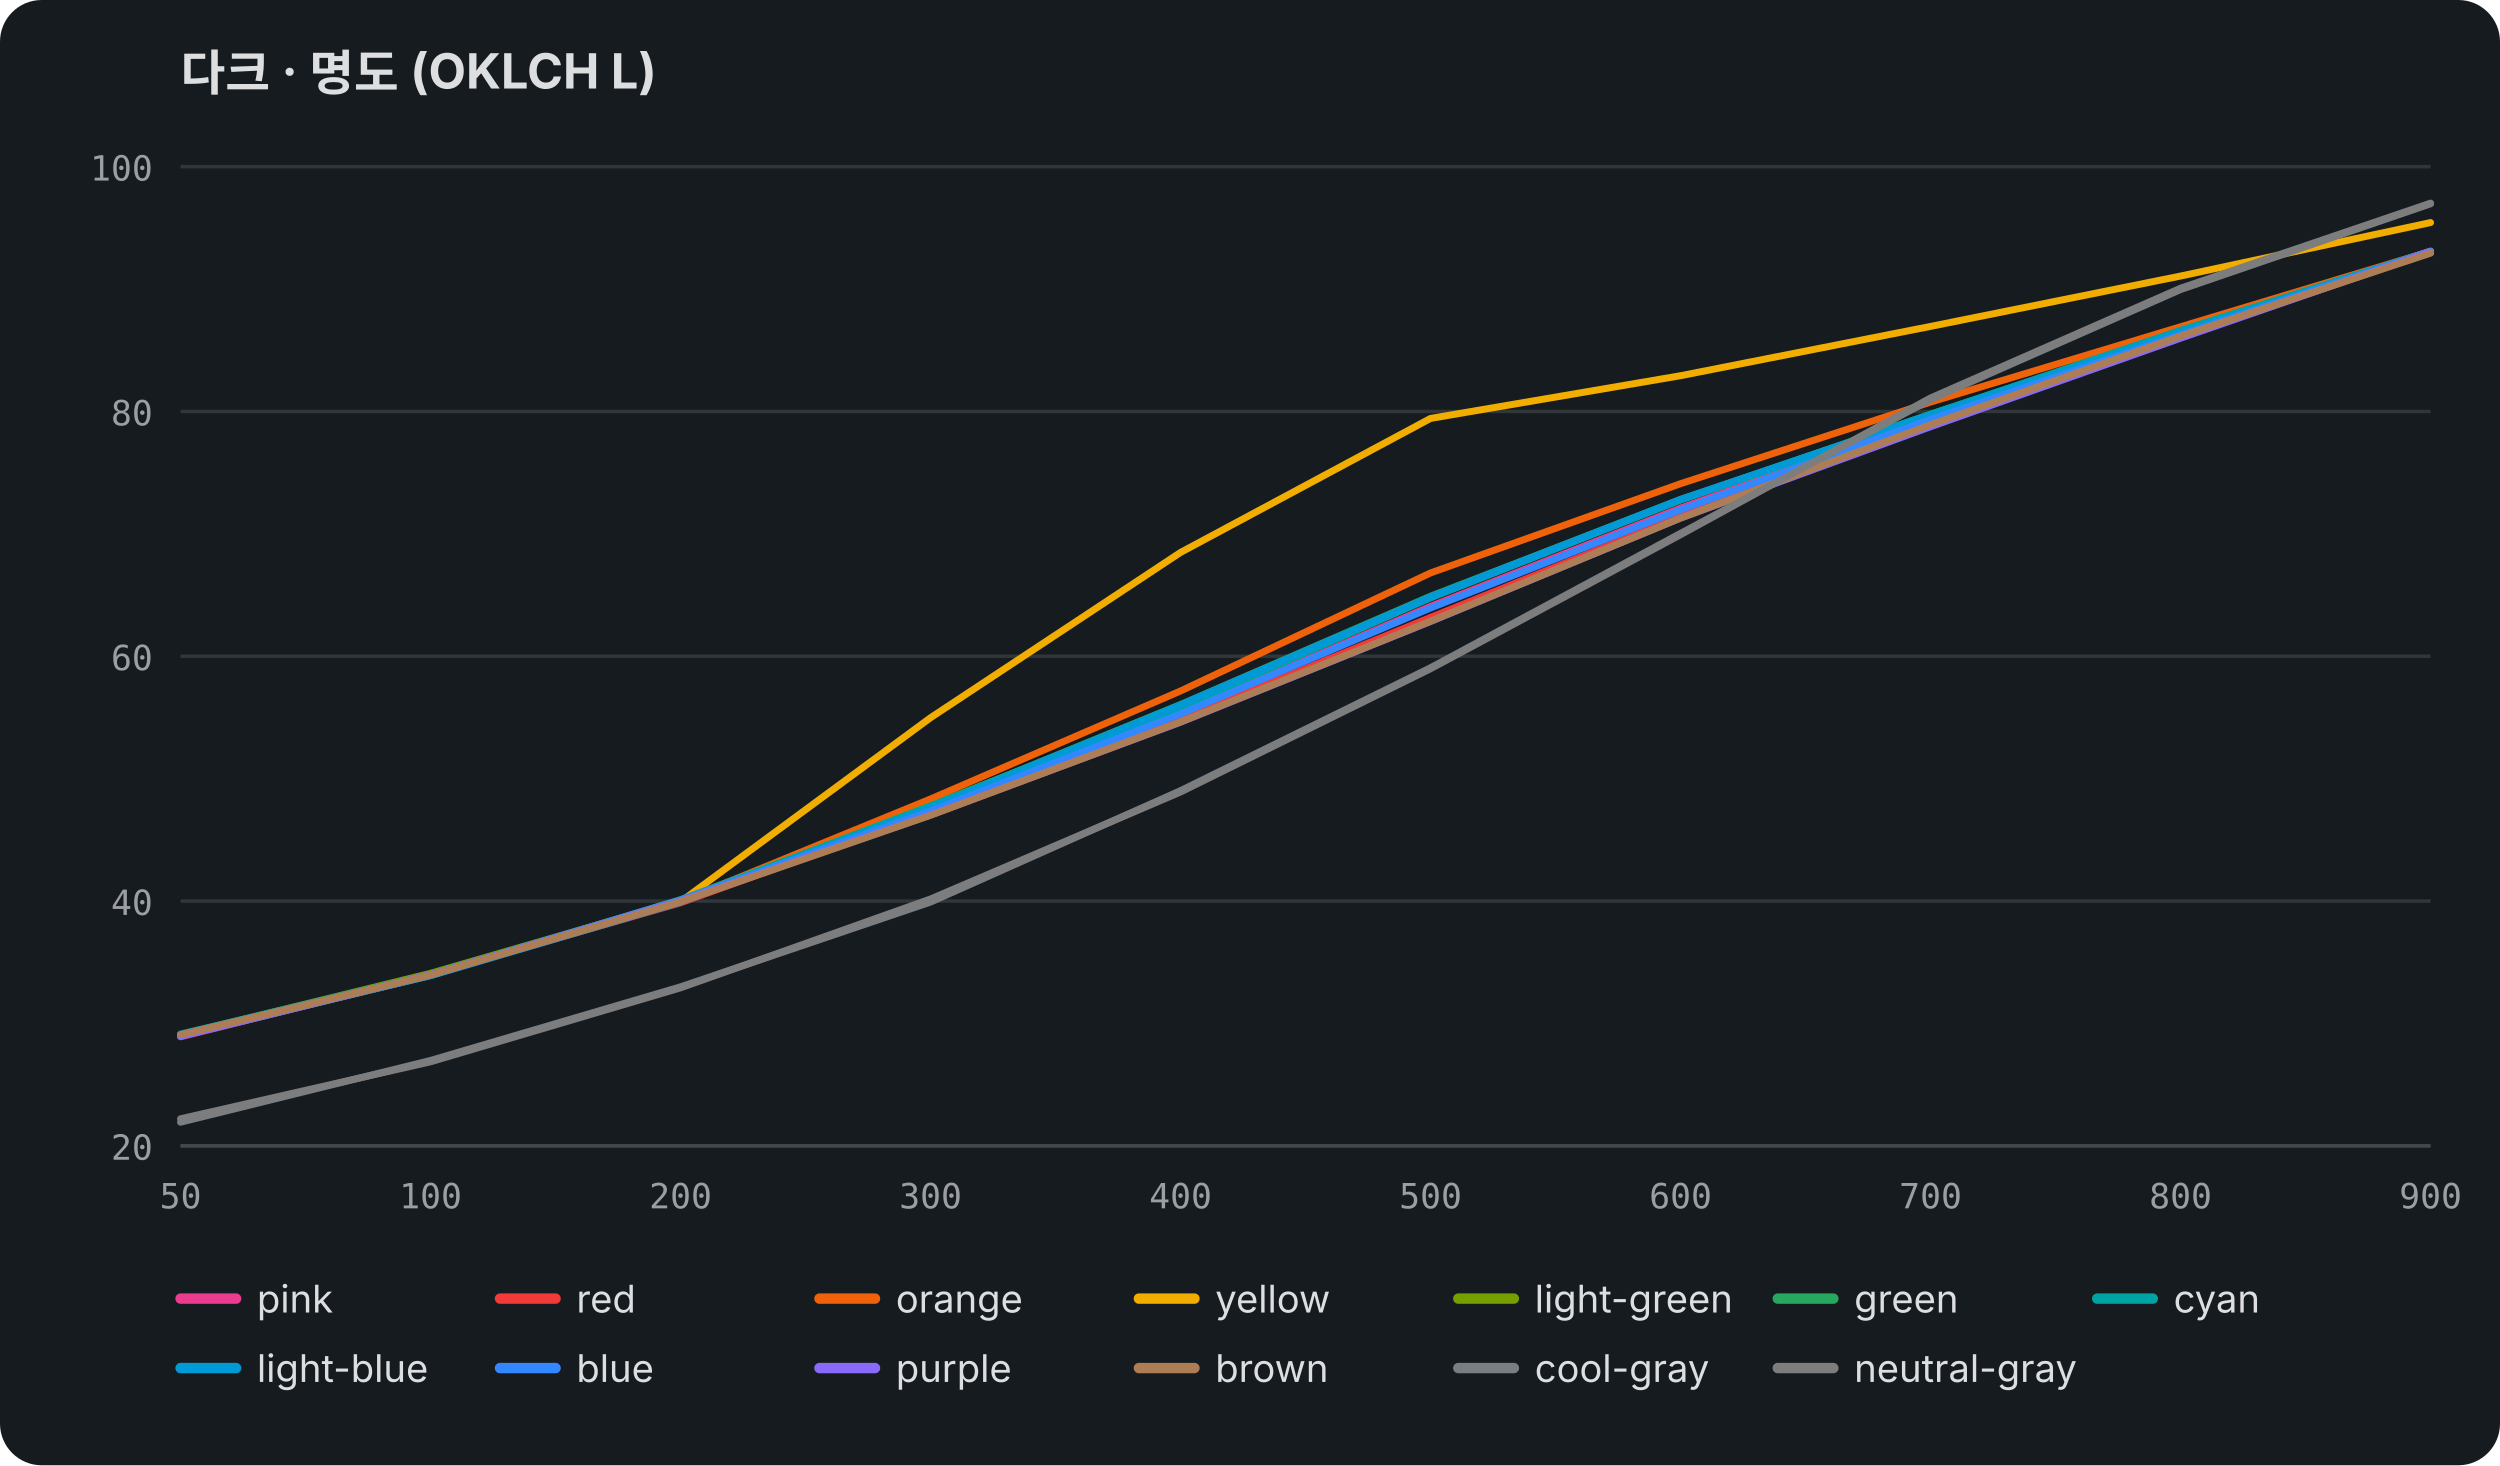
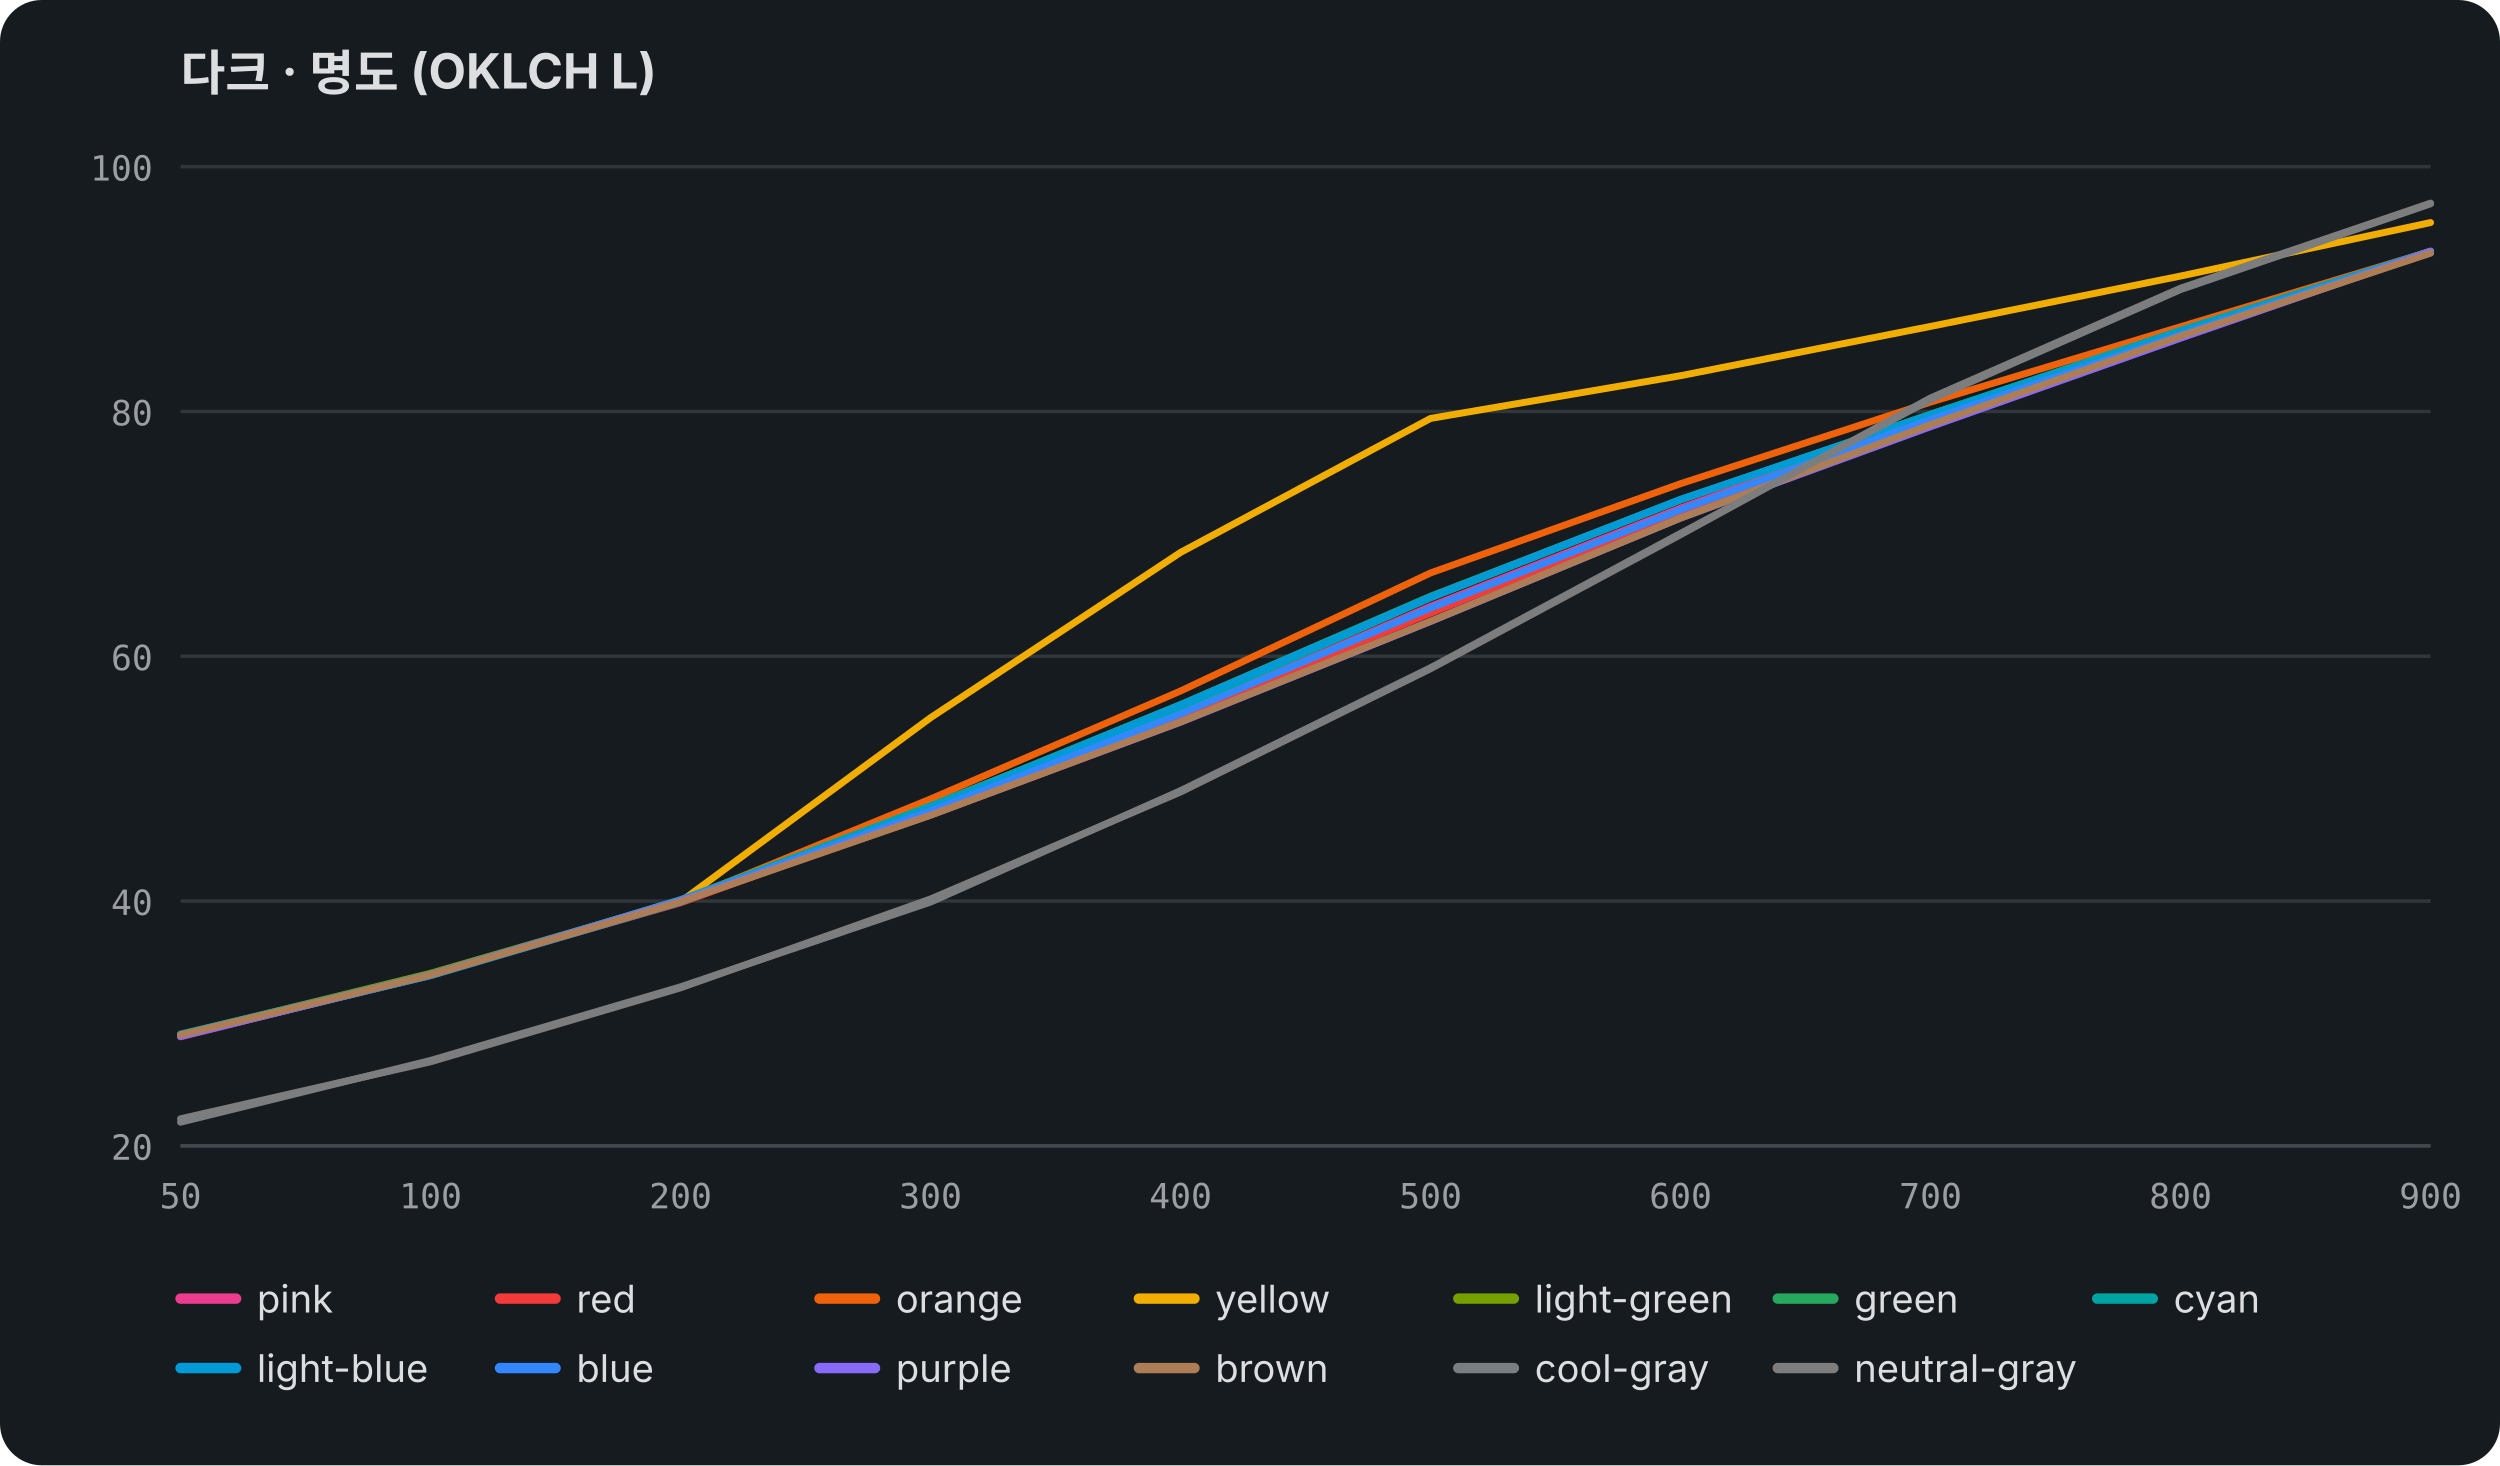
<svg xmlns="http://www.w3.org/2000/svg" width="720" height="422" viewBox="0 0 720 422">
  <rect width="720" height="422" rx="12" fill="#161b20" />
  <text x="52" y="26" font-family="ui-sans-serif, system-ui, -apple-system, 'Apple SD Gothic Neo', sans-serif" font-size="14" font-weight="700" fill="#dcdee0">다크 · 명도 (OKLCH L)</text>
  <line x1="52" x2="700" y1="330" y2="330" stroke="#31363b" stroke-width="1" />
  <text x="44" y="334" text-anchor="end" font-family="ui-monospace, SFMono-Regular, Menlo, monospace" font-size="10" fill="#9b9fa3">20</text>
  <line x1="52" x2="700" y1="259.5" y2="259.5" stroke="#31363b" stroke-width="1" />
  <text x="44" y="263.5" text-anchor="end" font-family="ui-monospace, SFMono-Regular, Menlo, monospace" font-size="10" fill="#9b9fa3">40</text>
  <line x1="52" x2="700" y1="189" y2="189" stroke="#31363b" stroke-width="1" />
  <text x="44" y="193" text-anchor="end" font-family="ui-monospace, SFMono-Regular, Menlo, monospace" font-size="10" fill="#9b9fa3">60</text>
  <line x1="52" x2="700" y1="118.5" y2="118.5" stroke="#31363b" stroke-width="1" />
  <text x="44" y="122.5" text-anchor="end" font-family="ui-monospace, SFMono-Regular, Menlo, monospace" font-size="10" fill="#9b9fa3">80</text>
  <line x1="52" x2="700" y1="48" y2="48" stroke="#31363b" stroke-width="1" />
  <text x="44" y="52" text-anchor="end" font-family="ui-monospace, SFMono-Regular, Menlo, monospace" font-size="10" fill="#9b9fa3">100</text>
  <line x1="52" x2="700" y1="330" y2="330" stroke="#43484e" stroke-width="1" />
  <text x="52" y="348" text-anchor="middle" font-family="ui-monospace, SFMono-Regular, Menlo, monospace" font-size="10" fill="#9b9fa3">50</text>
  <text x="124" y="348" text-anchor="middle" font-family="ui-monospace, SFMono-Regular, Menlo, monospace" font-size="10" fill="#9b9fa3">100</text>
  <text x="196" y="348" text-anchor="middle" font-family="ui-monospace, SFMono-Regular, Menlo, monospace" font-size="10" fill="#9b9fa3">200</text>
  <text x="268" y="348" text-anchor="middle" font-family="ui-monospace, SFMono-Regular, Menlo, monospace" font-size="10" fill="#9b9fa3">300</text>
  <text x="340" y="348" text-anchor="middle" font-family="ui-monospace, SFMono-Regular, Menlo, monospace" font-size="10" fill="#9b9fa3">400</text>
  <text x="412" y="348" text-anchor="middle" font-family="ui-monospace, SFMono-Regular, Menlo, monospace" font-size="10" fill="#9b9fa3">500</text>
  <text x="484" y="348" text-anchor="middle" font-family="ui-monospace, SFMono-Regular, Menlo, monospace" font-size="10" fill="#9b9fa3">600</text>
  <text x="556" y="348" text-anchor="middle" font-family="ui-monospace, SFMono-Regular, Menlo, monospace" font-size="10" fill="#9b9fa3">700</text>
  <text x="628" y="348" text-anchor="middle" font-family="ui-monospace, SFMono-Regular, Menlo, monospace" font-size="10" fill="#9b9fa3">800</text>
  <text x="700" y="348" text-anchor="middle" font-family="ui-monospace, SFMono-Regular, Menlo, monospace" font-size="10" fill="#9b9fa3">900</text>
  <polyline points="52.0,298.3 124.0,280.9 196.0,259.4 268.0,233.0 340.0,205.6 412.0,174.6 484.0,146.3 556.0,120.6 628.0,96.2 700.0,72.3" fill="none" stroke="#eb3c90" stroke-width="2" stroke-linejoin="round" stroke-linecap="round" />
  <circle cx="52.0" cy="298.3" r="7" fill="transparent" />
  <circle cx="124.0" cy="280.9" r="7" fill="transparent" />
  <circle cx="196.0" cy="259.4" r="7" fill="transparent" />
  <circle cx="268.0" cy="233.0" r="7" fill="transparent" />
  <circle cx="340.0" cy="205.6" r="7" fill="transparent" />
  <circle cx="412.0" cy="174.6" r="7" fill="transparent" />
  <circle cx="484.0" cy="146.3" r="7" fill="transparent" />
  <circle cx="556.0" cy="120.6" r="7" fill="transparent" />
  <circle cx="628.0" cy="96.2" r="7" fill="transparent" />
  <circle cx="700.0" cy="72.3" r="7" fill="transparent" />
-   <polyline points="52.0,298.6 124.0,280.7 196.0,260.0 268.0,234.0 340.0,207.3 412.0,177.8 484.0,148.7 556.0,122.1 628.0,97.1 700.0,72.4" fill="none" stroke="#f23a38" stroke-width="2" stroke-linejoin="round" stroke-linecap="round" />
+   <polyline points="52.0,298.6 124.0,280.7 196.0,260.0 268.0,234.0 340.0,206.3 412.0,176.6 484.0,147.6 556.0,121.4 628.0,96.5 700.0,72.4" fill="none" stroke="#f33c39" stroke-width="2" stroke-linejoin="round" stroke-linecap="round" />
  <circle cx="52.0" cy="298.6" r="7" fill="transparent" />
  <circle cx="124.0" cy="280.7" r="7" fill="transparent" />
  <circle cx="196.0" cy="260.0" r="7" fill="transparent" />
  <circle cx="268.0" cy="234.0" r="7" fill="transparent" />
-   <circle cx="340.0" cy="207.3" r="7" fill="transparent" />
-   <circle cx="412.0" cy="177.8" r="7" fill="transparent" />
-   <circle cx="484.0" cy="148.7" r="7" fill="transparent" />
-   <circle cx="556.0" cy="122.1" r="7" fill="transparent" />
-   <circle cx="628.0" cy="97.1" r="7" fill="transparent" />
+   <circle cx="340.0" cy="206.3" r="7" fill="transparent" />
+   <circle cx="412.0" cy="176.6" r="7" fill="transparent" />
+   <circle cx="484.0" cy="147.6" r="7" fill="transparent" />
+   <circle cx="556.0" cy="121.4" r="7" fill="transparent" />
+   <circle cx="628.0" cy="96.5" r="7" fill="transparent" />
  <circle cx="700.0" cy="72.4" r="7" fill="transparent" />
  <polyline points="52.0,298.1 124.0,280.6 196.0,259.6 268.0,230.1 340.0,199.0 412.0,165.0 484.0,139.3 556.0,115.8 628.0,94.1 700.0,72.4" fill="none" stroke="#f0620a" stroke-width="2" stroke-linejoin="round" stroke-linecap="round" />
  <circle cx="52.0" cy="298.1" r="7" fill="transparent" />
  <circle cx="124.0" cy="280.6" r="7" fill="transparent" />
  <circle cx="196.0" cy="259.6" r="7" fill="transparent" />
  <circle cx="268.0" cy="230.1" r="7" fill="transparent" />
  <circle cx="340.0" cy="199.0" r="7" fill="transparent" />
  <circle cx="412.0" cy="165.0" r="7" fill="transparent" />
  <circle cx="484.0" cy="139.3" r="7" fill="transparent" />
  <circle cx="556.0" cy="115.8" r="7" fill="transparent" />
  <circle cx="628.0" cy="94.1" r="7" fill="transparent" />
  <circle cx="700.0" cy="72.4" r="7" fill="transparent" />
  <polyline points="52.0,298.1 124.0,280.6 196.0,259.7 268.0,206.7 340.0,159.1 412.0,120.5 484.0,108.2 556.0,94.0 628.0,79.5 700.0,64.1" fill="none" stroke="#f2ae00" stroke-width="2" stroke-linejoin="round" stroke-linecap="round" />
  <circle cx="52.0" cy="298.1" r="7" fill="transparent" />
  <circle cx="124.0" cy="280.6" r="7" fill="transparent" />
  <circle cx="196.0" cy="259.7" r="7" fill="transparent" />
  <circle cx="268.0" cy="206.7" r="7" fill="transparent" />
  <circle cx="340.0" cy="159.1" r="7" fill="transparent" />
  <circle cx="412.0" cy="120.5" r="7" fill="transparent" />
  <circle cx="484.0" cy="108.2" r="7" fill="transparent" />
  <circle cx="556.0" cy="94.0" r="7" fill="transparent" />
  <circle cx="628.0" cy="79.5" r="7" fill="transparent" />
  <circle cx="700.0" cy="64.1" r="7" fill="transparent" />
  <polyline points="52.0,298.0 124.0,280.3 196.0,259.4 268.0,232.0 340.0,203.7 412.0,172.0 484.0,143.9 556.0,119.6 628.0,95.5 700.0,72.4" fill="none" stroke="#769f00" stroke-width="2" stroke-linejoin="round" stroke-linecap="round" />
  <circle cx="52.0" cy="298.0" r="7" fill="transparent" />
  <circle cx="124.0" cy="280.3" r="7" fill="transparent" />
  <circle cx="196.0" cy="259.4" r="7" fill="transparent" />
  <circle cx="268.0" cy="232.0" r="7" fill="transparent" />
  <circle cx="340.0" cy="203.7" r="7" fill="transparent" />
  <circle cx="412.0" cy="172.0" r="7" fill="transparent" />
  <circle cx="484.0" cy="143.9" r="7" fill="transparent" />
  <circle cx="556.0" cy="119.6" r="7" fill="transparent" />
  <circle cx="628.0" cy="95.5" r="7" fill="transparent" />
  <circle cx="700.0" cy="72.4" r="7" fill="transparent" />
  <polyline points="52.0,298.4 124.0,280.9 196.0,259.1 268.0,232.3 340.0,202.9 412.0,171.7 484.0,143.9 556.0,119.3 628.0,95.7 700.0,72.8" fill="none" stroke="#26a95e" stroke-width="2" stroke-linejoin="round" stroke-linecap="round" />
  <circle cx="52.0" cy="298.4" r="7" fill="transparent" />
  <circle cx="124.0" cy="280.9" r="7" fill="transparent" />
  <circle cx="196.0" cy="259.1" r="7" fill="transparent" />
  <circle cx="268.0" cy="232.3" r="7" fill="transparent" />
  <circle cx="340.0" cy="202.9" r="7" fill="transparent" />
  <circle cx="412.0" cy="171.7" r="7" fill="transparent" />
  <circle cx="484.0" cy="143.9" r="7" fill="transparent" />
  <circle cx="556.0" cy="119.3" r="7" fill="transparent" />
  <circle cx="628.0" cy="95.7" r="7" fill="transparent" />
  <circle cx="700.0" cy="72.8" r="7" fill="transparent" />
  <polyline points="52.0,297.8 124.0,280.7 196.0,259.4 268.0,232.1 340.0,203.7 412.0,172.2 484.0,144.0 556.0,119.3 628.0,95.1 700.0,72.4" fill="none" stroke="#00a3a3" stroke-width="2" stroke-linejoin="round" stroke-linecap="round" />
  <circle cx="52.0" cy="297.8" r="7" fill="transparent" />
  <circle cx="124.0" cy="280.7" r="7" fill="transparent" />
  <circle cx="196.0" cy="259.4" r="7" fill="transparent" />
  <circle cx="268.0" cy="232.1" r="7" fill="transparent" />
  <circle cx="340.0" cy="203.7" r="7" fill="transparent" />
  <circle cx="412.0" cy="172.2" r="7" fill="transparent" />
  <circle cx="484.0" cy="144.0" r="7" fill="transparent" />
  <circle cx="556.0" cy="119.3" r="7" fill="transparent" />
  <circle cx="628.0" cy="95.1" r="7" fill="transparent" />
  <circle cx="700.0" cy="72.4" r="7" fill="transparent" />
  <polyline points="52.0,298.0 124.0,281.0 196.0,259.8 268.0,232.5 340.0,203.0 412.0,171.9 484.0,143.8 556.0,119.5 628.0,95.7 700.0,72.7" fill="none" stroke="#009ad7" stroke-width="2" stroke-linejoin="round" stroke-linecap="round" />
  <circle cx="52.0" cy="298.0" r="7" fill="transparent" />
  <circle cx="124.0" cy="281.0" r="7" fill="transparent" />
  <circle cx="196.0" cy="259.8" r="7" fill="transparent" />
  <circle cx="268.0" cy="232.5" r="7" fill="transparent" />
  <circle cx="340.0" cy="203.0" r="7" fill="transparent" />
  <circle cx="412.0" cy="171.9" r="7" fill="transparent" />
  <circle cx="484.0" cy="143.8" r="7" fill="transparent" />
  <circle cx="556.0" cy="119.5" r="7" fill="transparent" />
  <circle cx="628.0" cy="95.7" r="7" fill="transparent" />
  <circle cx="700.0" cy="72.7" r="7" fill="transparent" />
  <polyline points="52.0,298.1 124.0,280.8 196.0,259.2 268.0,233.6 340.0,205.6 412.0,175.1 484.0,146.8 556.0,120.8 628.0,96.4 700.0,72.4" fill="none" stroke="#3388ff" stroke-width="2" stroke-linejoin="round" stroke-linecap="round" />
  <circle cx="52.0" cy="298.1" r="7" fill="transparent" />
  <circle cx="124.0" cy="280.8" r="7" fill="transparent" />
  <circle cx="196.0" cy="259.2" r="7" fill="transparent" />
  <circle cx="268.0" cy="233.6" r="7" fill="transparent" />
  <circle cx="340.0" cy="205.6" r="7" fill="transparent" />
  <circle cx="412.0" cy="175.1" r="7" fill="transparent" />
  <circle cx="484.0" cy="146.8" r="7" fill="transparent" />
  <circle cx="556.0" cy="120.8" r="7" fill="transparent" />
  <circle cx="628.0" cy="96.4" r="7" fill="transparent" />
  <circle cx="700.0" cy="72.4" r="7" fill="transparent" />
  <polyline points="52.0,298.5 124.0,280.7 196.0,259.5 268.0,234.7 340.0,208.0 412.0,179.0 484.0,149.2 556.0,122.9 628.0,97.4 700.0,72.5" fill="none" stroke="#886bfa" stroke-width="2" stroke-linejoin="round" stroke-linecap="round" />
  <circle cx="52.0" cy="298.5" r="7" fill="transparent" />
  <circle cx="124.0" cy="280.7" r="7" fill="transparent" />
  <circle cx="196.0" cy="259.5" r="7" fill="transparent" />
  <circle cx="268.0" cy="234.7" r="7" fill="transparent" />
  <circle cx="340.0" cy="208.0" r="7" fill="transparent" />
  <circle cx="412.0" cy="179.0" r="7" fill="transparent" />
  <circle cx="484.0" cy="149.2" r="7" fill="transparent" />
  <circle cx="556.0" cy="122.9" r="7" fill="transparent" />
  <circle cx="628.0" cy="97.4" r="7" fill="transparent" />
  <circle cx="700.0" cy="72.5" r="7" fill="transparent" />
  <polyline points="52.0,298.0 124.0,280.8 196.0,259.7 268.0,234.8 340.0,207.9 412.0,178.9 484.0,149.2 556.0,122.3 628.0,96.8 700.0,72.9" fill="none" stroke="#ad7d56" stroke-width="2" stroke-linejoin="round" stroke-linecap="round" />
  <circle cx="52.0" cy="298.0" r="7" fill="transparent" />
  <circle cx="124.0" cy="280.8" r="7" fill="transparent" />
  <circle cx="196.0" cy="259.7" r="7" fill="transparent" />
  <circle cx="268.0" cy="234.8" r="7" fill="transparent" />
  <circle cx="340.0" cy="207.9" r="7" fill="transparent" />
  <circle cx="412.0" cy="178.9" r="7" fill="transparent" />
  <circle cx="484.0" cy="149.2" r="7" fill="transparent" />
  <circle cx="556.0" cy="122.3" r="7" fill="transparent" />
  <circle cx="628.0" cy="96.8" r="7" fill="transparent" />
  <circle cx="700.0" cy="72.9" r="7" fill="transparent" />
  <polyline points="52.0,323.2 124.0,305.4 196.0,284.2 268.0,259.8 340.0,227.7 412.0,192.3 484.0,153.6 556.0,115.1 628.0,83.4 700.0,58.7" fill="none" stroke="#797e83" stroke-width="2" stroke-linejoin="round" stroke-linecap="round" />
  <circle cx="52.0" cy="323.2" r="7" fill="transparent" />
  <circle cx="124.0" cy="305.4" r="7" fill="transparent" />
  <circle cx="196.0" cy="284.2" r="7" fill="transparent" />
  <circle cx="268.0" cy="259.8" r="7" fill="transparent" />
  <circle cx="340.0" cy="227.7" r="7" fill="transparent" />
  <circle cx="412.0" cy="192.3" r="7" fill="transparent" />
  <circle cx="484.0" cy="153.6" r="7" fill="transparent" />
  <circle cx="556.0" cy="115.1" r="7" fill="transparent" />
  <circle cx="628.0" cy="83.4" r="7" fill="transparent" />
  <circle cx="700.0" cy="58.7" r="7" fill="transparent" />
  <polyline points="52.0,322.2 124.0,305.8 196.0,284.5 268.0,258.9 340.0,228.1 412.0,192.6 484.0,154.0 556.0,114.6 628.0,83.0 700.0,58.5" fill="none" stroke="#7d7d7d" stroke-width="2" stroke-linejoin="round" stroke-linecap="round" />
  <circle cx="52.0" cy="322.2" r="7" fill="transparent" />
  <circle cx="124.0" cy="305.8" r="7" fill="transparent" />
  <circle cx="196.0" cy="284.5" r="7" fill="transparent" />
  <circle cx="268.0" cy="258.9" r="7" fill="transparent" />
  <circle cx="340.0" cy="228.1" r="7" fill="transparent" />
  <circle cx="412.0" cy="192.6" r="7" fill="transparent" />
  <circle cx="484.0" cy="154.0" r="7" fill="transparent" />
  <circle cx="556.0" cy="114.6" r="7" fill="transparent" />
  <circle cx="628.0" cy="83.0" r="7" fill="transparent" />
  <circle cx="700.0" cy="58.5" r="7" fill="transparent" />
  <line x1="52" x2="68" y1="374" y2="374" stroke="#eb3c90" stroke-width="3" stroke-linecap="round" />
  <text x="74" y="378" font-family="ui-sans-serif, system-ui, -apple-system, 'Apple SD Gothic Neo', sans-serif" font-size="11" fill="#dcdee0">pink</text>
-   <line x1="144" x2="160" y1="374" y2="374" stroke="#f23a38" stroke-width="3" stroke-linecap="round" />
+   <line x1="144" x2="160" y1="374" y2="374" stroke="#f33c39" stroke-width="3" stroke-linecap="round" />
  <text x="166" y="378" font-family="ui-sans-serif, system-ui, -apple-system, 'Apple SD Gothic Neo', sans-serif" font-size="11" fill="#dcdee0">red</text>
  <line x1="236" x2="252" y1="374" y2="374" stroke="#f0620a" stroke-width="3" stroke-linecap="round" />
  <text x="258" y="378" font-family="ui-sans-serif, system-ui, -apple-system, 'Apple SD Gothic Neo', sans-serif" font-size="11" fill="#dcdee0">orange</text>
  <line x1="328" x2="344" y1="374" y2="374" stroke="#f2ae00" stroke-width="3" stroke-linecap="round" />
  <text x="350" y="378" font-family="ui-sans-serif, system-ui, -apple-system, 'Apple SD Gothic Neo', sans-serif" font-size="11" fill="#dcdee0">yellow</text>
  <line x1="420" x2="436" y1="374" y2="374" stroke="#769f00" stroke-width="3" stroke-linecap="round" />
  <text x="442" y="378" font-family="ui-sans-serif, system-ui, -apple-system, 'Apple SD Gothic Neo', sans-serif" font-size="11" fill="#dcdee0">light-green</text>
  <line x1="512" x2="528" y1="374" y2="374" stroke="#26a95e" stroke-width="3" stroke-linecap="round" />
  <text x="534" y="378" font-family="ui-sans-serif, system-ui, -apple-system, 'Apple SD Gothic Neo', sans-serif" font-size="11" fill="#dcdee0">green</text>
  <line x1="604" x2="620" y1="374" y2="374" stroke="#00a3a3" stroke-width="3" stroke-linecap="round" />
  <text x="626" y="378" font-family="ui-sans-serif, system-ui, -apple-system, 'Apple SD Gothic Neo', sans-serif" font-size="11" fill="#dcdee0">cyan</text>
  <line x1="52" x2="68" y1="394" y2="394" stroke="#009ad7" stroke-width="3" stroke-linecap="round" />
  <text x="74" y="398" font-family="ui-sans-serif, system-ui, -apple-system, 'Apple SD Gothic Neo', sans-serif" font-size="11" fill="#dcdee0">light-blue</text>
  <line x1="144" x2="160" y1="394" y2="394" stroke="#3388ff" stroke-width="3" stroke-linecap="round" />
  <text x="166" y="398" font-family="ui-sans-serif, system-ui, -apple-system, 'Apple SD Gothic Neo', sans-serif" font-size="11" fill="#dcdee0">blue</text>
  <line x1="236" x2="252" y1="394" y2="394" stroke="#886bfa" stroke-width="3" stroke-linecap="round" />
  <text x="258" y="398" font-family="ui-sans-serif, system-ui, -apple-system, 'Apple SD Gothic Neo', sans-serif" font-size="11" fill="#dcdee0">purple</text>
  <line x1="328" x2="344" y1="394" y2="394" stroke="#ad7d56" stroke-width="3" stroke-linecap="round" />
  <text x="350" y="398" font-family="ui-sans-serif, system-ui, -apple-system, 'Apple SD Gothic Neo', sans-serif" font-size="11" fill="#dcdee0">brown</text>
  <line x1="420" x2="436" y1="394" y2="394" stroke="#797e83" stroke-width="3" stroke-linecap="round" />
  <text x="442" y="398" font-family="ui-sans-serif, system-ui, -apple-system, 'Apple SD Gothic Neo', sans-serif" font-size="11" fill="#dcdee0">cool-gray</text>
  <line x1="512" x2="528" y1="394" y2="394" stroke="#7d7d7d" stroke-width="3" stroke-linecap="round" />
  <text x="534" y="398" font-family="ui-sans-serif, system-ui, -apple-system, 'Apple SD Gothic Neo', sans-serif" font-size="11" fill="#dcdee0">neutral-gray</text>
</svg>
